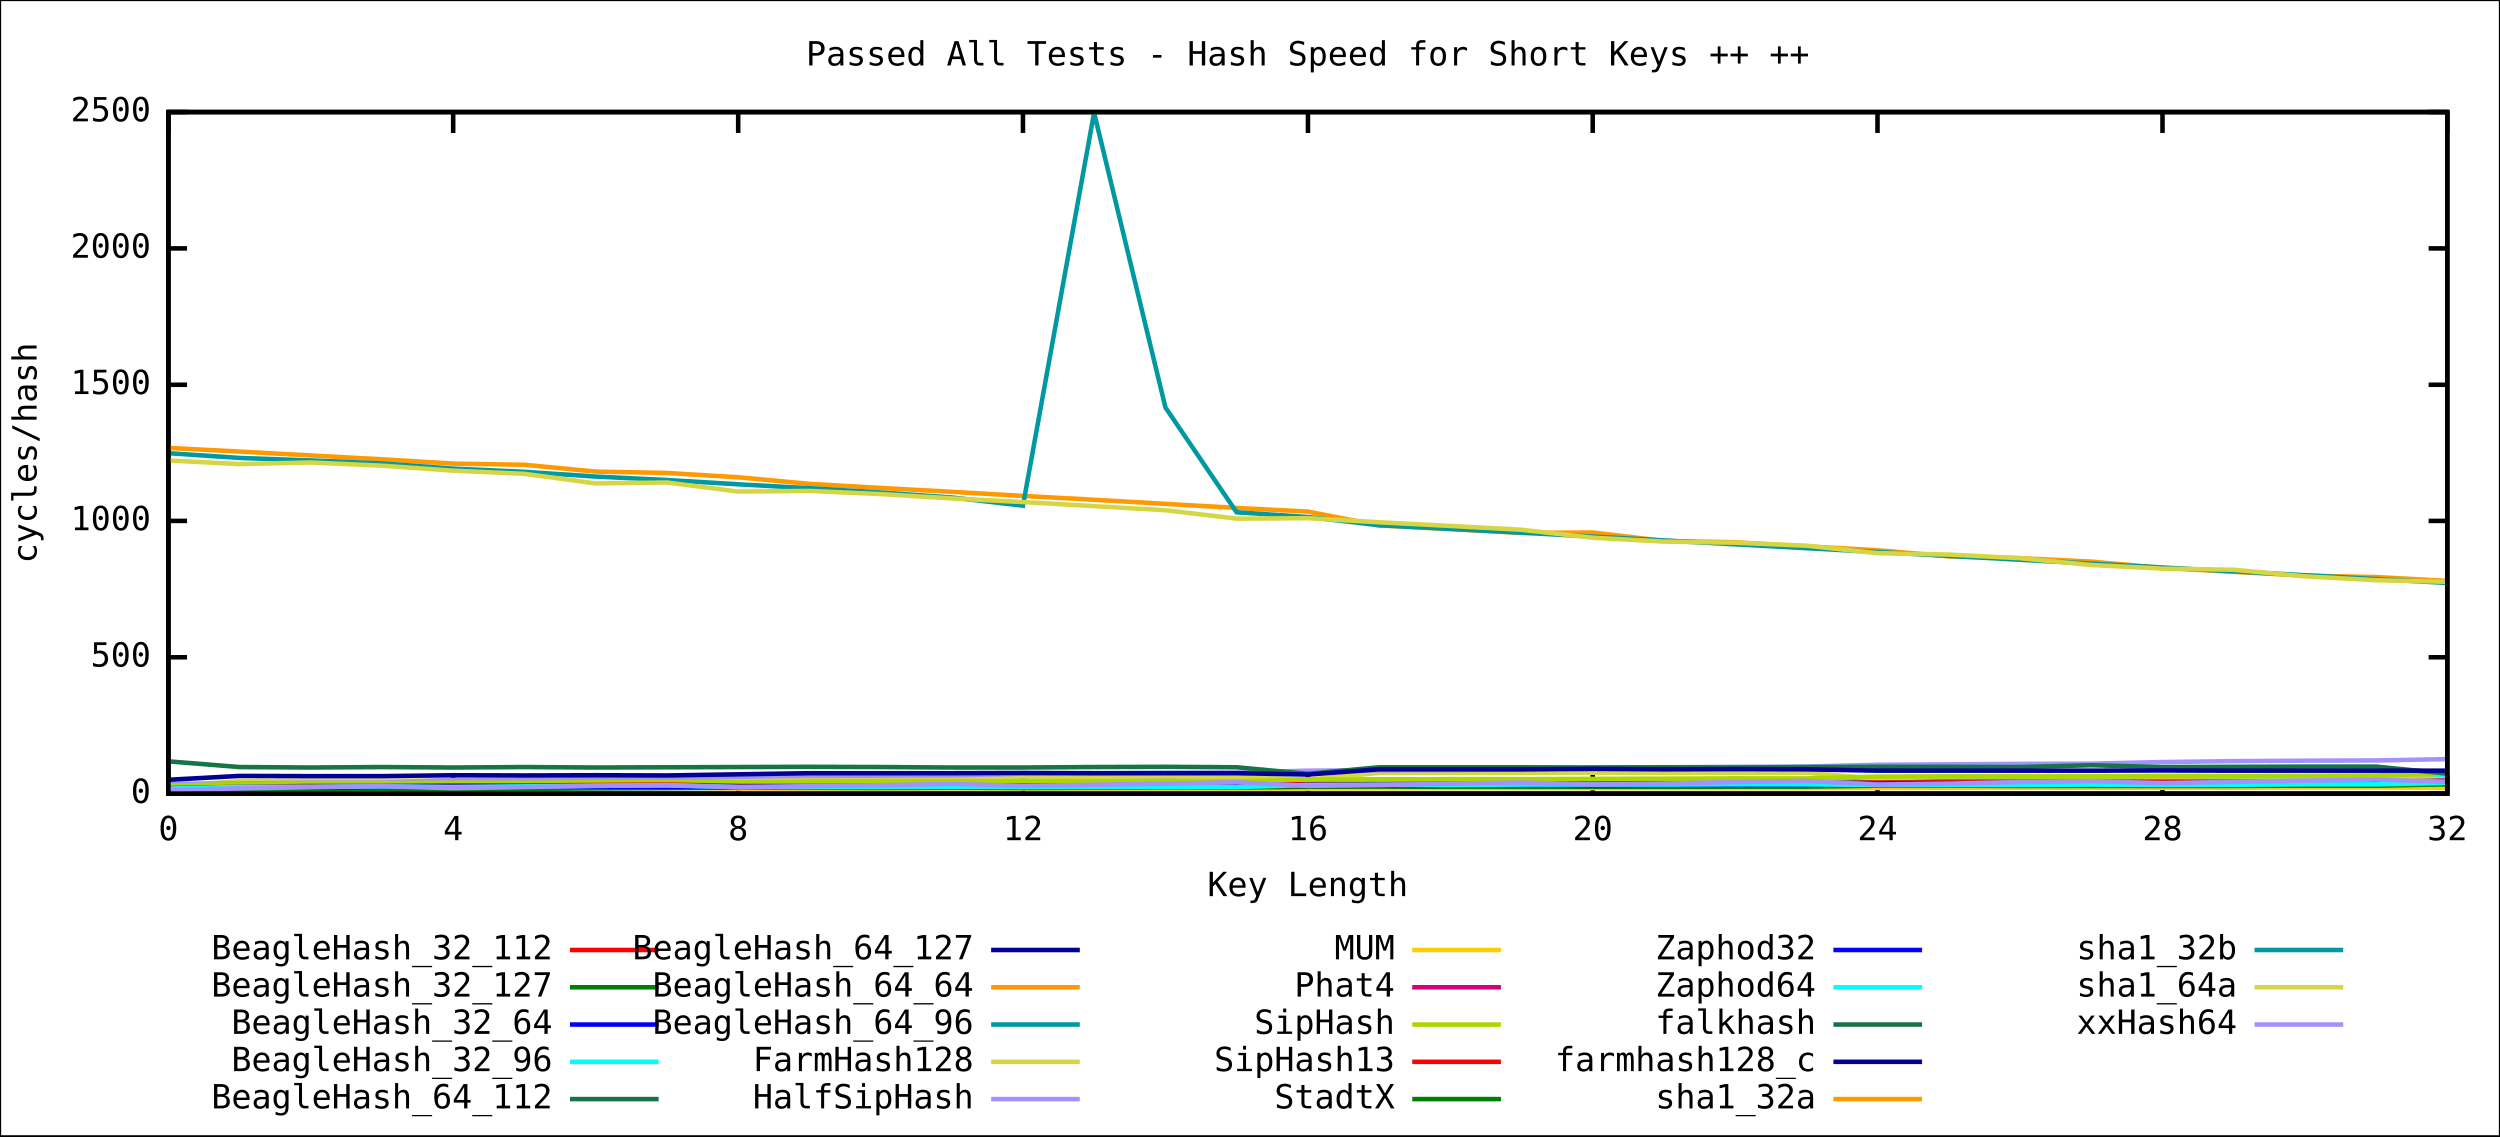
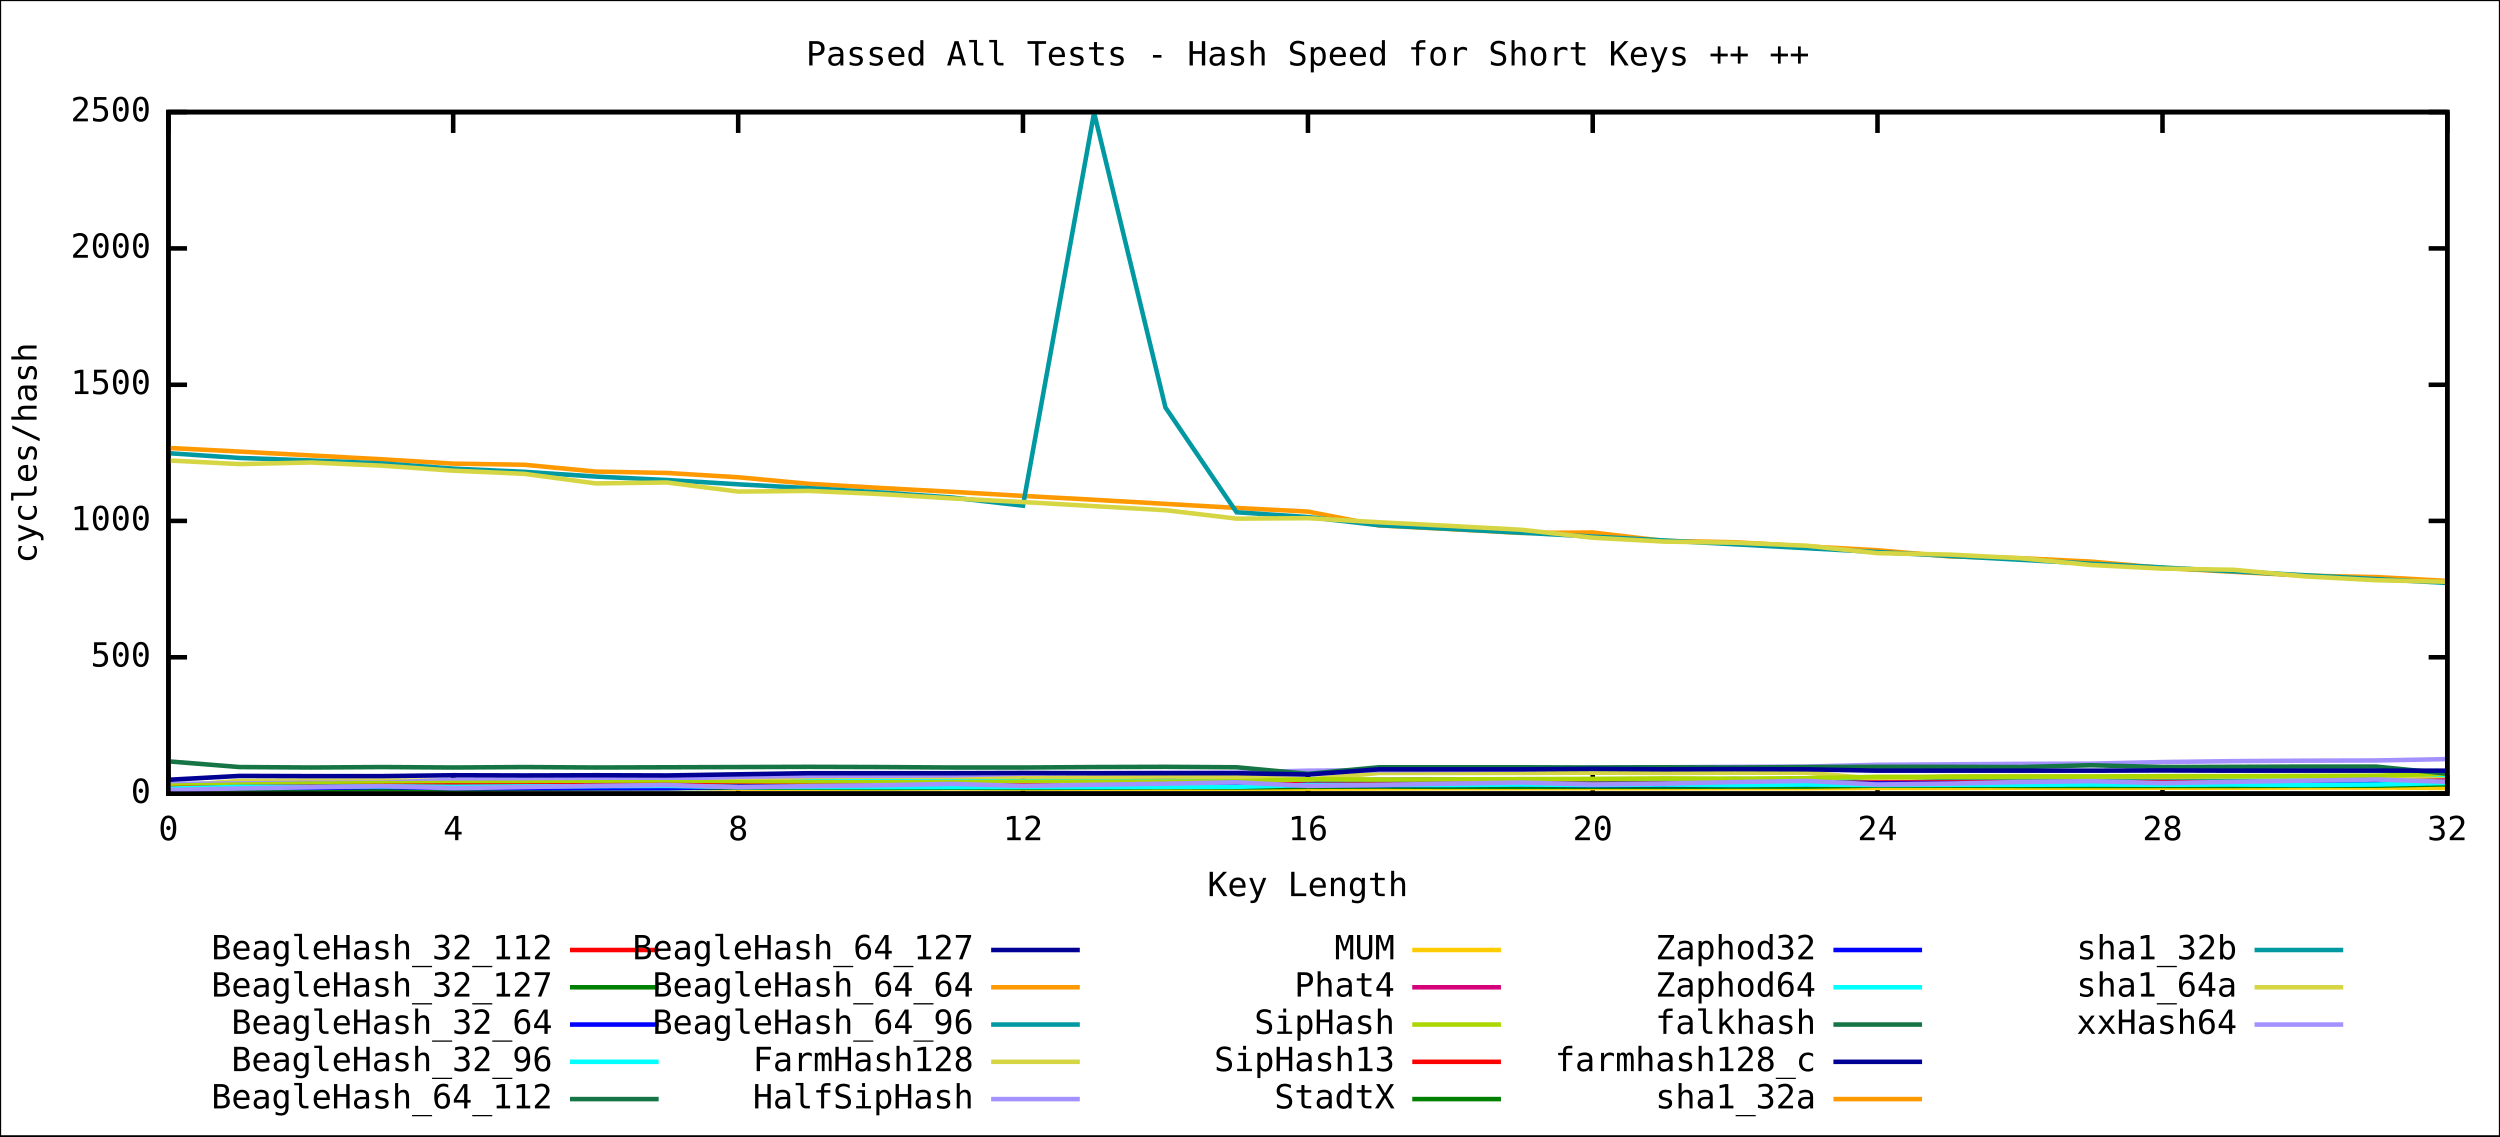
<svg xmlns="http://www.w3.org/2000/svg" xmlns:xlink="http://www.w3.org/1999/xlink" width="1100" height="500" viewBox="0 0 1100 500">
  <rect x="0" y="0" width="1100" height="500" fill="#ffffff" stroke="black" stroke-width="1" />
  <g id="gnuplot_canvas">
    <defs>
      <circle id="gpDot" r="0.5" stroke-width="0.5" />
      <path id="gpPt0" stroke-width="0.244" stroke="currentColor" d="M-1,0 h2 M0,-1 v2" />
      <path id="gpPt1" stroke-width="0.244" stroke="currentColor" d="M-1,-1 L1,1 M1,-1 L-1,1" />
      <path id="gpPt2" stroke-width="0.244" stroke="currentColor" d="M-1,0 L1,0 M0,-1 L0,1 M-1,-1 L1,1 M-1,1 L1,-1" />
      <rect id="gpPt3" stroke-width="0.244" stroke="currentColor" x="-1" y="-1" width="2" height="2" />
      <rect id="gpPt4" stroke-width="0.244" stroke="currentColor" fill="currentColor" x="-1" y="-1" width="2" height="2" />
      <circle id="gpPt5" stroke-width="0.244" stroke="currentColor" cx="0" cy="0" r="1" />
      <use xlink:href="#gpPt5" id="gpPt6" fill="currentColor" stroke="none" />
      <path id="gpPt7" stroke-width="0.244" stroke="currentColor" d="M0,-1.33 L-1.33,0.67 L1.33,0.67 z" />
      <use xlink:href="#gpPt7" id="gpPt8" fill="currentColor" stroke="none" />
      <use xlink:href="#gpPt7" id="gpPt9" stroke="currentColor" transform="rotate(180)" />
      <use xlink:href="#gpPt9" id="gpPt10" fill="currentColor" stroke="none" />
      <use xlink:href="#gpPt3" id="gpPt11" stroke="currentColor" transform="rotate(45)" />
      <use xlink:href="#gpPt11" id="gpPt12" fill="currentColor" stroke="none" />
    </defs>
    <g style="fill:none; color:white; stroke:currentColor; stroke-width:2.00; stroke-linecap:butt; stroke-linejoin:miter">
</g>
    <g style="fill:none; color:black; stroke:currentColor; stroke-width:2.00; stroke-linecap:butt; stroke-linejoin:miter">
      <path stroke="black" d="M74.1,349.2 L82.3,349.2 M1076.8,349.2 L1068.6,349.2  h0.01" />
      <g transform="translate(66.4,353.3)" style="stroke:none; fill:black; font-family:mono; font-size:11.00pt; text-anchor:end">
        <text> 0</text>
      </g>
      <path stroke="black" d="M74.1,289.2 L82.3,289.2 M1076.8,289.2 L1068.6,289.2  h0.01" />
      <g transform="translate(66.4,293.3)" style="stroke:none; fill:black; font-family:mono; font-size:11.00pt; text-anchor:end">
        <text> 500</text>
      </g>
      <path stroke="black" d="M74.1,229.2 L82.3,229.2 M1076.8,229.2 L1068.6,229.2  h0.01" />
      <g transform="translate(66.4,233.3)" style="stroke:none; fill:black; font-family:mono; font-size:11.00pt; text-anchor:end">
        <text> 1000</text>
      </g>
      <path stroke="black" d="M74.1,169.3 L82.3,169.3 M1076.8,169.3 L1068.6,169.3  h0.01" />
      <g transform="translate(66.4,173.4)" style="stroke:none; fill:black; font-family:mono; font-size:11.00pt; text-anchor:end">
        <text> 1500</text>
      </g>
      <path stroke="black" d="M74.1,109.3 L82.3,109.3 M1076.8,109.3 L1068.6,109.3  h0.01" />
      <g transform="translate(66.4,113.4)" style="stroke:none; fill:black; font-family:mono; font-size:11.00pt; text-anchor:end">
        <text> 2000</text>
      </g>
      <path stroke="black" d="M74.1,49.3 L82.3,49.3 M1076.8,49.3 L1068.6,49.3  h0.01" />
      <g transform="translate(66.4,53.4)" style="stroke:none; fill:black; font-family:mono; font-size:11.00pt; text-anchor:end">
        <text> 2500</text>
      </g>
      <path stroke="black" d="M74.1,349.2 L74.1,341.0 M74.1,49.3 L74.1,57.5  h0.01" />
      <g transform="translate(74.1,369.7)" style="stroke:none; fill:black; font-family:mono; font-size:11.00pt; text-anchor:middle">
        <text> 0</text>
      </g>
      <path stroke="black" d="M199.4,349.2 L199.4,341.0 M199.4,49.3 L199.4,57.5  h0.01" />
      <g transform="translate(199.4,369.7)" style="stroke:none; fill:black; font-family:mono; font-size:11.00pt; text-anchor:middle">
        <text> 4</text>
      </g>
      <path stroke="black" d="M324.8,349.2 L324.8,341.0 M324.8,49.3 L324.8,57.5  h0.01" />
      <g transform="translate(324.8,369.7)" style="stroke:none; fill:black; font-family:mono; font-size:11.00pt; text-anchor:middle">
        <text> 8</text>
      </g>
      <path stroke="black" d="M450.1,349.2 L450.1,341.0 M450.1,49.3 L450.1,57.5  h0.01" />
      <g transform="translate(450.1,369.7)" style="stroke:none; fill:black; font-family:mono; font-size:11.00pt; text-anchor:middle">
        <text> 12</text>
      </g>
      <path stroke="black" d="M575.5,349.2 L575.5,341.0 M575.5,49.3 L575.5,57.5  h0.01" />
      <g transform="translate(575.5,369.7)" style="stroke:none; fill:black; font-family:mono; font-size:11.00pt; text-anchor:middle">
        <text> 16</text>
      </g>
      <path stroke="black" d="M700.8,349.2 L700.8,341.0 M700.8,49.3 L700.8,57.5  h0.01" />
      <g transform="translate(700.8,369.7)" style="stroke:none; fill:black; font-family:mono; font-size:11.00pt; text-anchor:middle">
        <text> 20</text>
      </g>
      <path stroke="black" d="M826.1,349.2 L826.1,341.0 M826.1,49.3 L826.1,57.5  h0.01" />
      <g transform="translate(826.1,369.7)" style="stroke:none; fill:black; font-family:mono; font-size:11.00pt; text-anchor:middle">
        <text> 24</text>
      </g>
      <path stroke="black" d="M951.5,349.2 L951.5,341.0 M951.5,49.3 L951.5,57.5  h0.01" />
      <g transform="translate(951.5,369.7)" style="stroke:none; fill:black; font-family:mono; font-size:11.00pt; text-anchor:middle">
        <text> 28</text>
      </g>
      <path stroke="black" d="M1076.8,349.2 L1076.8,341.0 M1076.8,49.3 L1076.8,57.5  h0.01" />
      <g transform="translate(1076.8,369.7)" style="stroke:none; fill:black; font-family:mono; font-size:11.00pt; text-anchor:middle">
        <text> 32</text>
      </g>
      <path stroke="black" d="M74.1,49.3 L74.1,349.2 L1076.8,349.2 L1076.8,49.3 L74.1,49.3 Z  h0.01" />
      <g transform="translate(16.1,199.3) rotate(270)" style="stroke:none; fill:black; font-family:mono; font-size:11.00pt; text-anchor:middle">
        <text>cycles/hash</text>
      </g>
      <g transform="translate(575.4,394.3)" style="stroke:none; fill:black; font-family:mono; font-size:11.00pt; text-anchor:middle">
        <text>Key Length</text>
      </g>
      <g transform="translate(575.4,28.8)" style="stroke:none; fill:black; font-family:mono; font-size:11.00pt; text-anchor:middle">
        <text>Passed All Tests - Hash Speed for Short Keys <a href="Passed_All_Tests.medium.svg">++</a>
          <a href="Passed_All_Tests.long.svg">++</a>
        </text>
      </g>
    </g>
    <g id="BeagleHash_32_112">
      <g style="fill:none; color:red; stroke:currentColor; stroke-width:2.00; stroke-linecap:butt; stroke-linejoin:miter">
        <g visibility="visible">
          <g transform="translate(243.1,422.1)" style="stroke:none; fill:black; font-family:mono; font-size:11.00pt; text-anchor:end">
            <text>BeagleHash_32_112</text>
          </g>
          <path d="M250.8,418.0 L289.8,418.0  h0.01" />
        </g>
        <path d="M74.1,347.2 L105.4,345.6 L136.8,345.1 L168.1,345.1 L199.4,345.0 L230.8,345.0 L262.1,344.9 L293.4,344.9    L324.8,343.8 L356.1,343.7 L387.4,343.8 L418.8,343.7 L450.1,343.8 L481.4,343.8 L512.8,343.8 L544.1,343.8    L575.5,343.4 L606.8,343.3 L638.1,343.3 L669.5,343.3 L700.8,343.4 L732.1,343.2 L763.5,343.3 L794.8,343.2    L826.1,342.5 L857.5,342.6 L888.8,342.5 L920.1,342.4 L951.5,342.6 L982.8,342.6 L1014.1,342.5 L1045.5,342.5    L1076.8,342.3  h0.01" />
      </g>
    </g>
    <g id="BeagleHash_32_127">
      <g style="fill:none; color:green; stroke:currentColor; stroke-width:2.00; stroke-linecap:butt; stroke-linejoin:miter">
        <g visibility="visible">
          <g transform="translate(243.1,438.5)" style="stroke:none; fill:black; font-family:mono; font-size:11.00pt; text-anchor:end">
            <text>BeagleHash_32_127</text>
          </g>
          <path d="M250.8,434.4 L289.8,434.4  h0.01" />
        </g>
        <path d="M74.1,347.2 L105.4,345.6 L136.8,345.1 L168.1,345.1 L199.4,345.0 L230.8,345.0 L262.1,345.0 L293.4,345.0    L324.8,343.8 L356.1,343.7 L387.4,343.8 L418.8,343.7 L450.1,343.7 L481.4,343.7 L512.8,343.8 L544.1,343.7    L575.5,343.4 L606.8,343.3 L638.1,343.4 L669.5,343.3 L700.8,343.4 L732.1,343.3 L763.5,343.3 L794.8,343.3    L826.1,342.5 L857.5,342.5 L888.8,342.6 L920.1,342.6 L951.5,342.6 L982.8,342.6 L1014.1,342.5 L1045.5,342.6    L1076.8,342.3  h0.01" />
      </g>
    </g>
    <g id="BeagleHash_32_64">
      <g style="fill:none; color:blue; stroke:currentColor; stroke-width:2.00; stroke-linecap:butt; stroke-linejoin:miter">
        <g visibility="visible">
          <g transform="translate(243.1,454.9)" style="stroke:none; fill:black; font-family:mono; font-size:11.00pt; text-anchor:end">
            <text>BeagleHash_32_64</text>
          </g>
          <path d="M250.8,450.8 L289.8,450.8  h0.01" />
        </g>
        <path d="M74.1,347.1 L105.4,345.5 L136.8,345.0 L168.1,344.9 L199.4,344.9 L230.8,344.5 L262.1,344.7 L293.4,344.9    L324.8,343.6 L356.1,343.6 L387.4,343.6 L418.8,343.6 L450.1,343.7 L481.4,343.4 L512.8,343.4 L544.1,343.6    L575.5,343.2 L606.8,343.2 L638.1,343.0 L669.5,343.2 L700.8,343.1 L732.1,343.2 L763.5,342.8 L794.8,343.2    L826.1,342.4 L857.5,342.5 L888.8,342.3 L920.1,342.3 L951.5,342.3 L982.8,342.5 L1014.1,342.5 L1045.5,342.2    L1076.8,342.4  h0.01" />
      </g>
    </g>
    <g id="BeagleHash_32_96">
      <g style="fill:none; color:cyan; stroke:currentColor; stroke-width:2.00; stroke-linecap:butt; stroke-linejoin:miter">
        <g visibility="visible">
          <g transform="translate(243.1,471.3)" style="stroke:none; fill:black; font-family:mono; font-size:11.00pt; text-anchor:end">
            <text>BeagleHash_32_96</text>
          </g>
          <path d="M250.8,467.2 L289.8,467.2  h0.01" />
        </g>
        <path d="M74.1,347.2 L105.4,345.6 L136.8,345.1 L168.1,345.1 L199.4,345.0 L230.8,345.0 L262.1,345.0 L293.4,345.0    L324.8,343.7 L356.1,343.7 L387.4,343.7 L418.8,343.7 L450.1,343.7 L481.4,343.7 L512.8,343.7 L544.1,343.7    L575.5,343.3 L606.8,343.3 L638.1,343.3 L669.5,343.3 L700.8,343.4 L732.1,343.3 L763.5,343.3 L794.8,343.3    L826.1,342.6 L857.5,342.5 L888.8,342.5 L920.1,342.5 L951.5,342.6 L982.8,342.5 L1014.1,342.6 L1045.5,342.5    L1076.8,342.4  h0.01" />
      </g>
    </g>
    <g id="BeagleHash_64_112">
      <g style="fill:none; color:#157545; stroke:currentColor; stroke-width:2.00; stroke-linecap:butt; stroke-linejoin:miter">
        <g visibility="visible">
          <g transform="translate(243.1,487.7)" style="stroke:none; fill:black; font-family:mono; font-size:11.00pt; text-anchor:end">
            <text>BeagleHash_64_112</text>
          </g>
          <path d="M250.8,483.6 L289.8,483.6  h0.01" />
        </g>
        <path d="M74.1,347.2 L105.4,345.6 L136.8,345.2 L168.1,345.2 L199.4,345.1 L230.8,345.0 L262.1,344.9 L293.4,344.8    L324.8,345.0 L356.1,345.0 L387.4,345.0 L418.8,345.0 L450.1,345.0 L481.4,345.0 L512.8,345.0 L544.1,345.0    L575.5,344.6 L606.8,344.6 L638.1,344.6 L669.5,344.6 L700.8,344.6 L732.1,344.6 L763.5,344.6 L794.8,344.6    L826.1,343.9 L857.5,343.9 L888.8,343.9 L920.1,343.8 L951.5,343.9 L982.8,343.8 L1014.1,343.9 L1045.5,343.8    L1076.8,343.6  h0.01" />
      </g>
    </g>
    <g id="BeagleHash_64_127">
      <g style="fill:none; color:#000094; stroke:currentColor; stroke-width:2.00; stroke-linecap:butt; stroke-linejoin:miter">
        <g visibility="visible">
          <g transform="translate(428.4,422.1)" style="stroke:none; fill:black; font-family:mono; font-size:11.00pt; text-anchor:end">
            <text>BeagleHash_64_127</text>
          </g>
          <path d="M436.1,418.0 L475.1,418.0  h0.01" />
        </g>
        <path d="M74.1,347.2 L105.4,345.6 L136.8,345.2 L168.1,345.2 L199.4,345.1 L230.8,345.0 L262.1,344.8 L293.4,344.8    L324.8,345.0 L356.1,345.0 L387.4,345.0 L418.8,345.0 L450.1,345.0 L481.4,345.0 L512.8,345.0 L544.1,345.0    L575.5,344.6 L606.8,344.6 L638.1,344.6 L669.5,344.6 L700.8,344.6 L732.1,344.6 L763.5,344.6 L794.8,344.6    L826.1,343.9 L857.5,343.9 L888.8,343.9 L920.1,343.8 L951.5,343.9 L982.8,343.8 L1014.1,343.9 L1045.5,343.8    L1076.8,343.6  h0.01" />
      </g>
    </g>
    <g id="BeagleHash_64_64">
      <g style="fill:none; color:#FF9900; stroke:currentColor; stroke-width:2.00; stroke-linecap:butt; stroke-linejoin:miter">
        <g visibility="visible">
          <g transform="translate(428.4,438.5)" style="stroke:none; fill:black; font-family:mono; font-size:11.00pt; text-anchor:end">
            <text>BeagleHash_64_64</text>
          </g>
          <path d="M436.1,434.4 L475.1,434.4  h0.01" />
        </g>
        <path d="M74.1,347.3 L105.4,345.6 L136.8,345.2 L168.1,345.2 L199.4,345.1 L230.8,345.0 L262.1,344.8 L293.4,344.8    L324.8,345.0 L356.1,345.0 L387.4,345.0 L418.8,345.0 L450.1,345.0 L481.4,345.0 L512.8,345.0 L544.1,345.0    L575.5,344.6 L606.8,344.6 L638.1,344.6 L669.5,344.6 L700.8,344.6 L732.1,344.5 L763.5,344.5 L794.8,344.6    L826.1,343.8 L857.5,343.8 L888.8,343.7 L920.1,343.7 L951.5,343.3 L982.8,343.7 L1014.1,343.9 L1045.5,343.9    L1076.8,343.6  h0.01" />
      </g>
    </g>
    <g id="BeagleHash_64_96">
      <g style="fill:none; color:#0099A1; stroke:currentColor; stroke-width:2.00; stroke-linecap:butt; stroke-linejoin:miter">
        <g visibility="visible">
          <g transform="translate(428.4,454.9)" style="stroke:none; fill:black; font-family:mono; font-size:11.00pt; text-anchor:end">
            <text>BeagleHash_64_96</text>
          </g>
          <path d="M436.1,450.8 L475.1,450.8  h0.01" />
        </g>
        <path d="M74.1,347.2 L105.4,345.6 L136.8,345.2 L168.1,345.2 L199.4,345.1 L230.8,345.0 L262.1,344.9 L293.4,344.8    L324.8,345.0 L356.1,345.0 L387.4,345.0 L418.8,345.0 L450.1,345.0 L481.4,345.0 L512.8,345.0 L544.1,345.0    L575.5,344.6 L606.8,344.6 L638.1,344.6 L669.5,344.6 L700.8,344.6 L732.1,344.6 L763.5,344.6 L794.8,344.6    L826.1,343.9 L857.5,343.9 L888.8,343.9 L920.1,343.8 L951.5,343.9 L982.8,343.8 L1014.1,343.9 L1045.5,343.8    L1076.8,343.6  h0.01" />
      </g>
    </g>
    <g id="FarmHash128">
      <g style="fill:none; color:#D6D645; stroke:currentColor; stroke-width:2.00; stroke-linecap:butt; stroke-linejoin:miter">
        <g visibility="visible">
          <g transform="translate(428.4,471.3)" style="stroke:none; fill:black; font-family:mono; font-size:11.00pt; text-anchor:end">
            <text>FarmHash128</text>
          </g>
          <path d="M436.1,467.2 L475.1,467.2  h0.01" />
        </g>
        <path d="M74.1,346.0 L105.4,343.6 L136.8,343.5 L168.1,343.5 L199.4,343.4 L230.8,343.3 L262.1,343.3 L293.4,343.3    L324.8,343.2 L356.1,341.8 L387.4,341.7 L418.8,341.8 L450.1,341.7 L481.4,341.8 L512.8,341.7 L544.1,341.8    L575.5,343.0 L606.8,340.1 L638.1,340.1 L669.5,340.1 L700.8,340.0 L732.1,340.1 L763.5,340.0 L794.8,340.0    L826.1,342.7 L857.5,341.6 L888.8,341.5 L920.1,341.6 L951.5,341.6 L982.8,341.6 L1014.1,341.6 L1045.5,341.6    L1076.8,343.0  h0.01" />
      </g>
    </g>
    <g id="HalfSipHash">
      <g style="fill:none; color:#A391FF; stroke:currentColor; stroke-width:2.00; stroke-linecap:butt; stroke-linejoin:miter">
        <g visibility="visible">
          <g transform="translate(428.4,487.7)" style="stroke:none; fill:black; font-family:mono; font-size:11.00pt; text-anchor:end">
            <text>HalfSipHash</text>
          </g>
          <path d="M436.1,483.6 L475.1,483.6  h0.01" />
        </g>
        <path d="M74.1,344.9 L105.4,344.7 L136.8,344.4 L168.1,344.4 L199.4,343.1 L230.8,343.0 L262.1,342.8 L293.4,342.7    L324.8,341.8 L356.1,341.4 L387.4,341.3 L418.8,341.2 L450.1,340.4 L481.4,340.2 L512.8,340.0 L544.1,339.9    L575.5,339.1 L606.8,338.9 L638.1,338.8 L669.5,338.6 L700.8,337.8 L732.1,337.6 L763.5,337.4 L794.8,337.3    L826.1,336.5 L857.5,336.3 L888.8,336.1 L920.1,336.0 L951.5,335.3 L982.8,334.9 L1014.1,334.7 L1045.5,334.6    L1076.8,334.0  h0.01" />
      </g>
    </g>
    <g id="MUM">
      <g style="fill:none; color:#FFCC00; stroke:currentColor; stroke-width:2.00; stroke-linecap:butt; stroke-linejoin:miter">
        <g visibility="visible">
          <g transform="translate(613.7,422.1)" style="stroke:none; fill:black; font-family:mono; font-size:11.00pt; text-anchor:end">
            <text>MUM</text>
          </g>
          <path d="M621.4,418.0 L660.4,418.0  h0.01" />
        </g>
        <path d="M74.1,347.3 L105.4,347.1 L136.8,346.7 L168.1,346.5 L199.4,347.2 L230.8,346.7 L262.1,346.5 L293.4,346.4    L324.8,347.0 L356.1,347.0 L387.4,347.0 L418.8,346.9 L450.1,347.0 L481.4,347.0 L512.8,347.0 L544.1,347.0    L575.5,347.0 L606.8,346.9 L638.1,346.8 L669.5,346.8 L700.8,346.8 L732.1,346.8 L763.5,346.8 L794.8,346.8    L826.1,346.7 L857.5,346.7 L888.8,346.6 L920.1,346.6 L951.5,346.6 L982.8,346.6 L1014.1,346.5 L1045.5,346.5    L1076.8,346.7  h0.01" />
      </g>
    </g>
    <g id="Phat4">
      <g style="fill:none; color:#D60078; stroke:currentColor; stroke-width:2.00; stroke-linecap:butt; stroke-linejoin:miter">
        <g visibility="visible">
          <g transform="translate(613.7,438.5)" style="stroke:none; fill:black; font-family:mono; font-size:11.00pt; text-anchor:end">
            <text>Phat4</text>
          </g>
          <path d="M621.4,434.4 L660.4,434.4  h0.01" />
        </g>
        <path d="M74.1,347.5 L105.4,347.0 L136.8,346.8 L168.1,346.7 L199.4,346.7 L230.8,346.6 L262.1,346.6 L293.4,346.6    L324.8,346.6 L356.1,346.5 L387.4,346.6 L418.8,346.5 L450.1,346.4 L481.4,345.5 L512.8,345.3 L544.1,345.3    L575.5,345.0 L606.8,345.0 L638.1,344.8 L669.5,344.7 L700.8,345.0 L732.1,345.0 L763.5,344.9 L794.8,344.7    L826.1,344.4 L857.5,344.3 L888.8,344.2 L920.1,344.1 L951.5,344.3 L982.8,344.2 L1014.1,344.2 L1045.5,344.1    L1076.8,343.4  h0.01" />
      </g>
    </g>
    <g id="SipHash">
      <g style="fill:none; color:#ABD600; stroke:currentColor; stroke-width:2.00; stroke-linecap:butt; stroke-linejoin:miter">
        <g visibility="visible">
          <g transform="translate(613.7,454.9)" style="stroke:none; fill:black; font-family:mono; font-size:11.00pt; text-anchor:end">
            <text>SipHash</text>
          </g>
          <path d="M621.4,450.8 L660.4,450.8  h0.01" />
        </g>
-         <path d="M74.1,345.7 L105.4,345.0 L136.8,344.7 L168.1,344.6 L199.4,344.4 L230.8,344.4 L262.1,344.2 L293.4,344.1    L324.8,344.1 L356.1,344.1 L387.4,344.0 L418.8,344.0 L450.1,343.9 L481.4,343.9 L512.8,343.9 L544.1,343.8    L575.5,343.0 L606.8,343.0 L638.1,342.8 L669.5,342.8 L700.8,342.7 L732.1,342.6 L763.5,342.5 L794.8,342.5    L826.1,341.7 L857.5,341.6 L888.8,341.7 L920.1,341.7 L951.5,341.4 L982.8,341.5 L1014.1,341.4 L1045.5,341.2    L1076.8,340.4  h0.01" />
+         <path d="M74.1,345.7 L105.4,345.2 L136.8,344.8 L168.1,344.6 L199.4,344.5 L230.8,344.4 L262.1,344.2 L293.4,344.2    L324.8,344.2 L356.1,344.1 L387.4,344.2 L418.8,344.1 L450.1,344.0 L481.4,344.0 L512.8,343.9 L544.1,343.8    L575.5,342.9 L606.8,343.0 L638.1,342.9 L669.5,342.8 L700.8,342.7 L732.1,342.5 L763.5,342.6 L794.8,342.4    L826.1,341.8 L857.5,341.8 L888.8,341.7 L920.1,341.7 L951.5,341.5 L982.8,341.5 L1014.1,341.4 L1045.5,341.3    L1076.8,340.4  h0.01" />
      </g>
    </g>
    <g id="SipHash13">
      <g style="fill:none; color:red; stroke:currentColor; stroke-width:2.00; stroke-linecap:butt; stroke-linejoin:miter">
        <g visibility="visible">
          <g transform="translate(613.7,471.3)" style="stroke:none; fill:black; font-family:mono; font-size:11.00pt; text-anchor:end">
            <text>SipHash13</text>
          </g>
          <path d="M621.4,467.2 L660.4,467.2  h0.01" />
        </g>
-         <path d="M74.1,346.8 L105.4,346.2 L136.8,345.8 L168.1,345.8 L199.4,345.6 L230.8,345.6 L262.1,345.4 L293.4,345.2    L324.8,345.8 L356.1,345.8 L387.4,345.7 L418.8,345.7 L450.1,345.6 L481.4,345.5 L512.8,345.5 L544.1,345.5    L575.5,345.2 L606.8,345.1 L638.1,345.1 L669.5,345.0 L700.8,345.0 L732.1,344.9 L763.5,344.8 L794.8,344.8    L826.1,344.4 L857.5,344.4 L888.8,344.4 L920.1,344.3 L951.5,344.4 L982.8,344.3 L1014.1,344.2 L1045.5,344.1    L1076.8,343.7  h0.01" />
+         <path d="M74.1,346.8 L105.4,346.3 L136.8,346.0 L168.1,345.8 L199.4,345.6 L230.8,345.6 L262.1,345.5 L293.4,345.4    L324.8,345.7 L356.1,345.8 L387.4,345.7 L418.8,345.7 L450.1,345.6 L481.4,345.6 L512.8,345.5 L544.1,345.5    L575.5,345.2 L606.8,345.1 L638.1,345.1 L669.5,345.0 L700.8,345.0 L732.1,344.9 L763.5,344.8 L794.8,344.8    L826.1,344.4 L857.5,344.4 L888.8,344.4 L920.1,344.4 L951.5,344.4 L982.8,344.3 L1014.1,344.2 L1045.5,344.1    L1076.8,343.8  h0.01" />
      </g>
    </g>
    <g id="StadtX">
      <g style="fill:none; color:green; stroke:currentColor; stroke-width:2.00; stroke-linecap:butt; stroke-linejoin:miter">
        <g visibility="visible">
          <g transform="translate(613.7,487.7)" style="stroke:none; fill:black; font-family:mono; font-size:11.00pt; text-anchor:end">
            <text>StadtX</text>
          </g>
          <path d="M621.4,483.6 L660.4,483.6  h0.01" />
        </g>
        <path d="M74.1,347.4 L105.4,347.3 L136.8,347.4 L168.1,347.1 L199.4,347.4 L230.8,347.1 L262.1,346.9 L293.4,346.8    L324.8,346.6 L356.1,346.6 L387.4,346.7 L418.8,346.6 L450.1,346.7 L481.4,346.6 L512.8,346.4 L544.1,346.5    L575.5,346.2 L606.8,346.1 L638.1,346.2 L669.5,346.2 L700.8,346.2 L732.1,346.2 L763.5,346.1 L794.8,346.1    L826.1,345.7 L857.5,345.7 L888.8,345.8 L920.1,345.8 L951.5,345.8 L982.8,345.8 L1014.1,345.7 L1045.5,345.7    L1076.8,345.1  h0.01" />
      </g>
    </g>
    <g id="Zaphod32">
      <g style="fill:none; color:blue; stroke:currentColor; stroke-width:2.00; stroke-linecap:butt; stroke-linejoin:miter">
        <g visibility="visible">
          <g transform="translate(799.0,422.1)" style="stroke:none; fill:black; font-family:mono; font-size:11.00pt; text-anchor:end">
            <text>Zaphod32</text>
          </g>
          <path d="M806.7,418.0 L845.7,418.0  h0.01" />
        </g>
-         <path d="M74.1,347.9 L105.4,346.6 L136.8,346.6 L168.1,346.2 L199.4,346.1 L230.8,346.2 L262.1,346.1 L293.4,346.2    L324.8,346.2 L356.1,346.0 L387.4,346.0 L418.8,346.0 L450.1,346.1 L481.4,346.1 L512.8,345.9 L544.1,345.9    L575.5,345.4 L606.8,345.4 L638.1,345.4 L669.5,345.2 L700.8,345.4 L732.1,345.3 L763.5,345.4 L794.8,345.2    L826.1,344.9 L857.5,344.8 L888.8,344.6 L920.1,344.5 L951.5,344.8 L982.8,344.6 L1014.1,344.5 L1045.5,344.5    L1076.8,344.3  h0.01" />
+         <path d="M74.1,347.8 L105.4,346.7 L136.8,346.7 L168.1,346.3 L199.4,346.8 L230.8,346.8 L262.1,346.8 L293.4,346.8    L324.8,346.1 L356.1,346.1 L387.4,346.1 L418.8,346.1 L450.1,346.0 L481.4,346.1 L512.8,346.1 L544.1,346.0    L575.5,345.4 L606.8,345.5 L638.1,345.4 L669.5,345.3 L700.8,345.5 L732.1,345.4 L763.5,345.4 L794.8,345.2    L826.1,344.7 L857.5,344.8 L888.8,344.8 L920.1,344.6 L951.5,344.7 L982.8,344.8 L1014.1,344.7 L1045.5,344.5    L1076.8,344.2  h0.01" />
      </g>
    </g>
    <g id="Zaphod64">
      <g style="fill:none; color:cyan; stroke:currentColor; stroke-width:2.00; stroke-linecap:butt; stroke-linejoin:miter">
        <g visibility="visible">
          <g transform="translate(799.0,438.5)" style="stroke:none; fill:black; font-family:mono; font-size:11.00pt; text-anchor:end">
            <text>Zaphod64</text>
          </g>
          <path d="M806.7,434.4 L845.7,434.4  h0.01" />
        </g>
-         <path d="M74.1,347.0 L105.4,346.2 L136.8,346.2 L168.1,346.0 L199.4,346.3 L230.8,346.0 L262.1,345.7 L293.4,345.6    L324.8,346.3 L356.1,346.3 L387.4,346.3 L418.8,346.2 L450.1,346.3 L481.4,346.3 L512.8,346.2 L544.1,346.3    L575.5,345.4 L606.8,345.3 L638.1,345.4 L669.5,345.2 L700.8,345.2 L732.1,345.2 L763.5,345.1 L794.8,345.1    L826.1,345.4 L857.5,345.4 L888.8,345.4 L920.1,345.2 L951.5,345.4 L982.8,345.3 L1014.1,345.1 L1045.5,345.1    L1076.8,344.5  h0.01" />
+         <path d="M74.1,347.0 L105.4,346.2 L136.8,346.2 L168.1,346.0 L199.4,346.2 L230.8,346.0 L262.1,345.9 L293.4,345.8    L324.8,346.3 L356.1,346.3 L387.4,346.3 L418.8,346.3 L450.1,346.3 L481.4,346.3 L512.8,346.2 L544.1,346.2    L575.5,345.4 L606.8,345.4 L638.1,345.4 L669.5,345.2 L700.8,345.4 L732.1,345.2 L763.5,345.4 L794.8,345.2    L826.1,345.4 L857.5,345.3 L888.8,345.3 L920.1,345.2 L951.5,345.3 L982.8,345.2 L1014.1,345.4 L1045.5,345.2    L1076.8,344.5  h0.01" />
      </g>
    </g>
    <g id="falkhash">
      <g style="fill:none; color:#157545; stroke:currentColor; stroke-width:2.00; stroke-linecap:butt; stroke-linejoin:miter">
        <g visibility="visible">
          <g transform="translate(799.0,454.9)" style="stroke:none; fill:black; font-family:mono; font-size:11.00pt; text-anchor:end">
            <text>falkhash</text>
          </g>
          <path d="M806.7,450.8 L845.7,450.8  h0.01" />
        </g>
        <path d="M74.1,335.0 L105.4,337.5 L136.8,337.7 L168.1,337.5 L199.4,337.7 L230.8,337.5 L262.1,337.7 L293.4,337.6    L324.8,337.5 L356.1,337.4 L387.4,337.5 L418.8,337.7 L450.1,337.7 L481.4,337.5 L512.8,337.4 L544.1,337.6    L575.5,340.5 L606.8,337.6 L638.1,337.6 L669.5,337.6 L700.8,337.7 L732.1,337.6 L763.5,337.7 L794.8,337.5    L826.1,337.4 L857.5,337.4 L888.8,337.5 L920.1,336.7 L951.5,337.5 L982.8,337.4 L1014.1,337.3 L1045.5,337.3    L1076.8,340.4  h0.01" />
      </g>
    </g>
    <g id="farmhash128_c">
      <g style="fill:none; color:#000094; stroke:currentColor; stroke-width:2.00; stroke-linecap:butt; stroke-linejoin:miter">
        <g visibility="visible">
          <g transform="translate(799.0,471.3)" style="stroke:none; fill:black; font-family:mono; font-size:11.00pt; text-anchor:end">
            <text>farmhash128_c</text>
          </g>
          <path d="M806.7,467.2 L845.7,467.2  h0.01" />
        </g>
        <path d="M74.1,343.1 L105.4,341.4 L136.8,341.5 L168.1,341.5 L199.4,341.1 L230.8,341.2 L262.1,341.1 L293.4,341.2    L324.8,340.7 L356.1,340.2 L387.4,340.2 L418.8,340.2 L450.1,340.1 L481.4,340.2 L512.8,340.2 L544.1,340.2    L575.5,340.8 L606.8,338.5 L638.1,338.5 L669.5,338.5 L700.8,338.3 L732.1,338.5 L763.5,338.4 L794.8,338.5    L826.1,339.1 L857.5,339.1 L888.8,339.1 L920.1,339.1 L951.5,339.0 L982.8,339.1 L1014.1,339.1 L1045.5,339.1    L1076.8,339.1  h0.01" />
      </g>
    </g>
    <g id="sha1_32a">
      <g style="fill:none; color:#FF9900; stroke:currentColor; stroke-width:2.00; stroke-linecap:butt; stroke-linejoin:miter">
        <g visibility="visible">
          <g transform="translate(799.0,487.7)" style="stroke:none; fill:black; font-family:mono; font-size:11.00pt; text-anchor:end">
            <text>sha1_32a</text>
          </g>
          <path d="M806.7,483.6 L845.7,483.6  h0.01" />
        </g>
        <path d="M74.1,197.1 L105.4,198.7 L136.8,200.4 L168.1,202.1 L199.4,204.0 L230.8,204.5 L262.1,207.5 L293.4,208.1    L324.8,210.0 L356.1,212.9 L387.4,214.7 L418.8,216.4 L450.1,218.2 L481.4,219.9 L512.8,221.7 L544.1,223.5    L575.5,225.1 L606.8,231.2 L638.1,232.8 L669.5,234.5 L700.8,234.3 L732.1,238.0 L763.5,238.6 L794.8,240.4    L826.1,242.1 L857.5,244.8 L888.8,245.6 L920.1,247.1 L951.5,249.9 L982.8,251.6 L1014.1,253.3 L1045.5,253.9    L1076.8,255.6  h0.01" />
      </g>
    </g>
    <g id="sha1_32b">
      <g style="fill:none; color:#0099A1; stroke:currentColor; stroke-width:2.00; stroke-linecap:butt; stroke-linejoin:miter">
        <g visibility="visible">
          <g transform="translate(984.3,422.1)" style="stroke:none; fill:black; font-family:mono; font-size:11.00pt; text-anchor:end">
            <text>sha1_32b</text>
          </g>
          <path d="M992.0,418.0 L1031.0,418.0  h0.01" />
        </g>
        <path d="M74.1,199.4 L105.4,201.5 L136.8,202.6 L168.1,203.9 L199.4,206.2 L230.8,207.6 L262.1,209.7 L293.4,211.2    L324.8,213.1 L356.1,214.8 L387.4,216.7 L418.8,218.9 L450.1,222.5 L481.4,49.6 L512.8,179.3 L544.1,225.4    L575.5,227.5 L606.8,231.1 L638.1,232.7 L669.5,234.4 L700.8,236.1 L732.1,237.8 L763.5,239.5 L794.8,241.2    L826.1,242.9 L857.5,244.6 L888.8,246.3 L920.1,248.0 L951.5,249.7 L982.8,251.4 L1014.1,253.1 L1045.5,254.8    L1076.8,256.5  h0.01" />
      </g>
    </g>
    <g id="sha1_64a">
      <g style="fill:none; color:#D6D645; stroke:currentColor; stroke-width:2.00; stroke-linecap:butt; stroke-linejoin:miter">
        <g visibility="visible">
          <g transform="translate(984.3,438.5)" style="stroke:none; fill:black; font-family:mono; font-size:11.00pt; text-anchor:end">
            <text>sha1_64a</text>
          </g>
          <path d="M992.0,434.4 L1031.0,434.4  h0.01" />
        </g>
        <path d="M74.1,202.6 L105.4,204.2 L136.8,203.5 L168.1,204.9 L199.4,207.1 L230.8,208.5 L262.1,212.7 L293.4,212.3    L324.8,216.3 L356.1,216.0 L387.4,217.4 L418.8,219.3 L450.1,220.9 L481.4,222.7 L512.8,224.5 L544.1,228.2    L575.5,228.0 L606.8,229.8 L638.1,231.4 L669.5,233.1 L700.8,236.6 L732.1,238.3 L763.5,238.8 L794.8,240.1    L826.1,243.4 L857.5,244.0 L888.8,245.6 L920.1,248.6 L951.5,250.2 L982.8,250.7 L1014.1,253.6 L1045.5,255.3    L1076.8,256.0  h0.01" />
      </g>
    </g>
    <g id="xxHash64">
      <g style="fill:none; color:#A391FF; stroke:currentColor; stroke-width:2.00; stroke-linecap:butt; stroke-linejoin:miter">
        <g visibility="visible">
          <g transform="translate(984.3,454.9)" style="stroke:none; fill:black; font-family:mono; font-size:11.00pt; text-anchor:end">
            <text>xxHash64</text>
          </g>
          <path d="M992.0,450.8 L1031.0,450.8  h0.01" />
        </g>
        <path d="M74.1,347.6 L105.4,346.9 L136.8,346.4 L168.1,345.9 L199.4,346.8 L230.8,346.3 L262.1,345.8 L293.4,345.4    L324.8,346.4 L356.1,345.9 L387.4,345.5 L418.8,344.9 L450.1,345.8 L481.4,345.3 L512.8,344.8 L544.1,344.2    L575.5,345.8 L606.8,345.4 L638.1,344.8 L669.5,344.3 L700.8,345.2 L732.1,344.8 L763.5,344.1 L794.8,343.6    L826.1,345.2 L857.5,344.8 L888.8,344.1 L920.1,343.7 L951.5,344.6 L982.8,344.0 L1014.1,343.5 L1045.5,343.0    L1076.8,344.0  h0.01" />
      </g>
    </g>
    <g style="fill:none; color:black; stroke:currentColor; stroke-width:2.00; stroke-linecap:butt; stroke-linejoin:miter">
      <path stroke="black" d="M74.1,49.3 L74.1,349.2 L1076.8,349.2 L1076.8,49.3 L74.1,49.3 Z  h0.01" />
    </g>
  </g>
  <text id="coord_text" text-anchor="start" pointer-events="none" font-size="12" font-family="Arial" visibility="hidden"> </text>
</svg>
